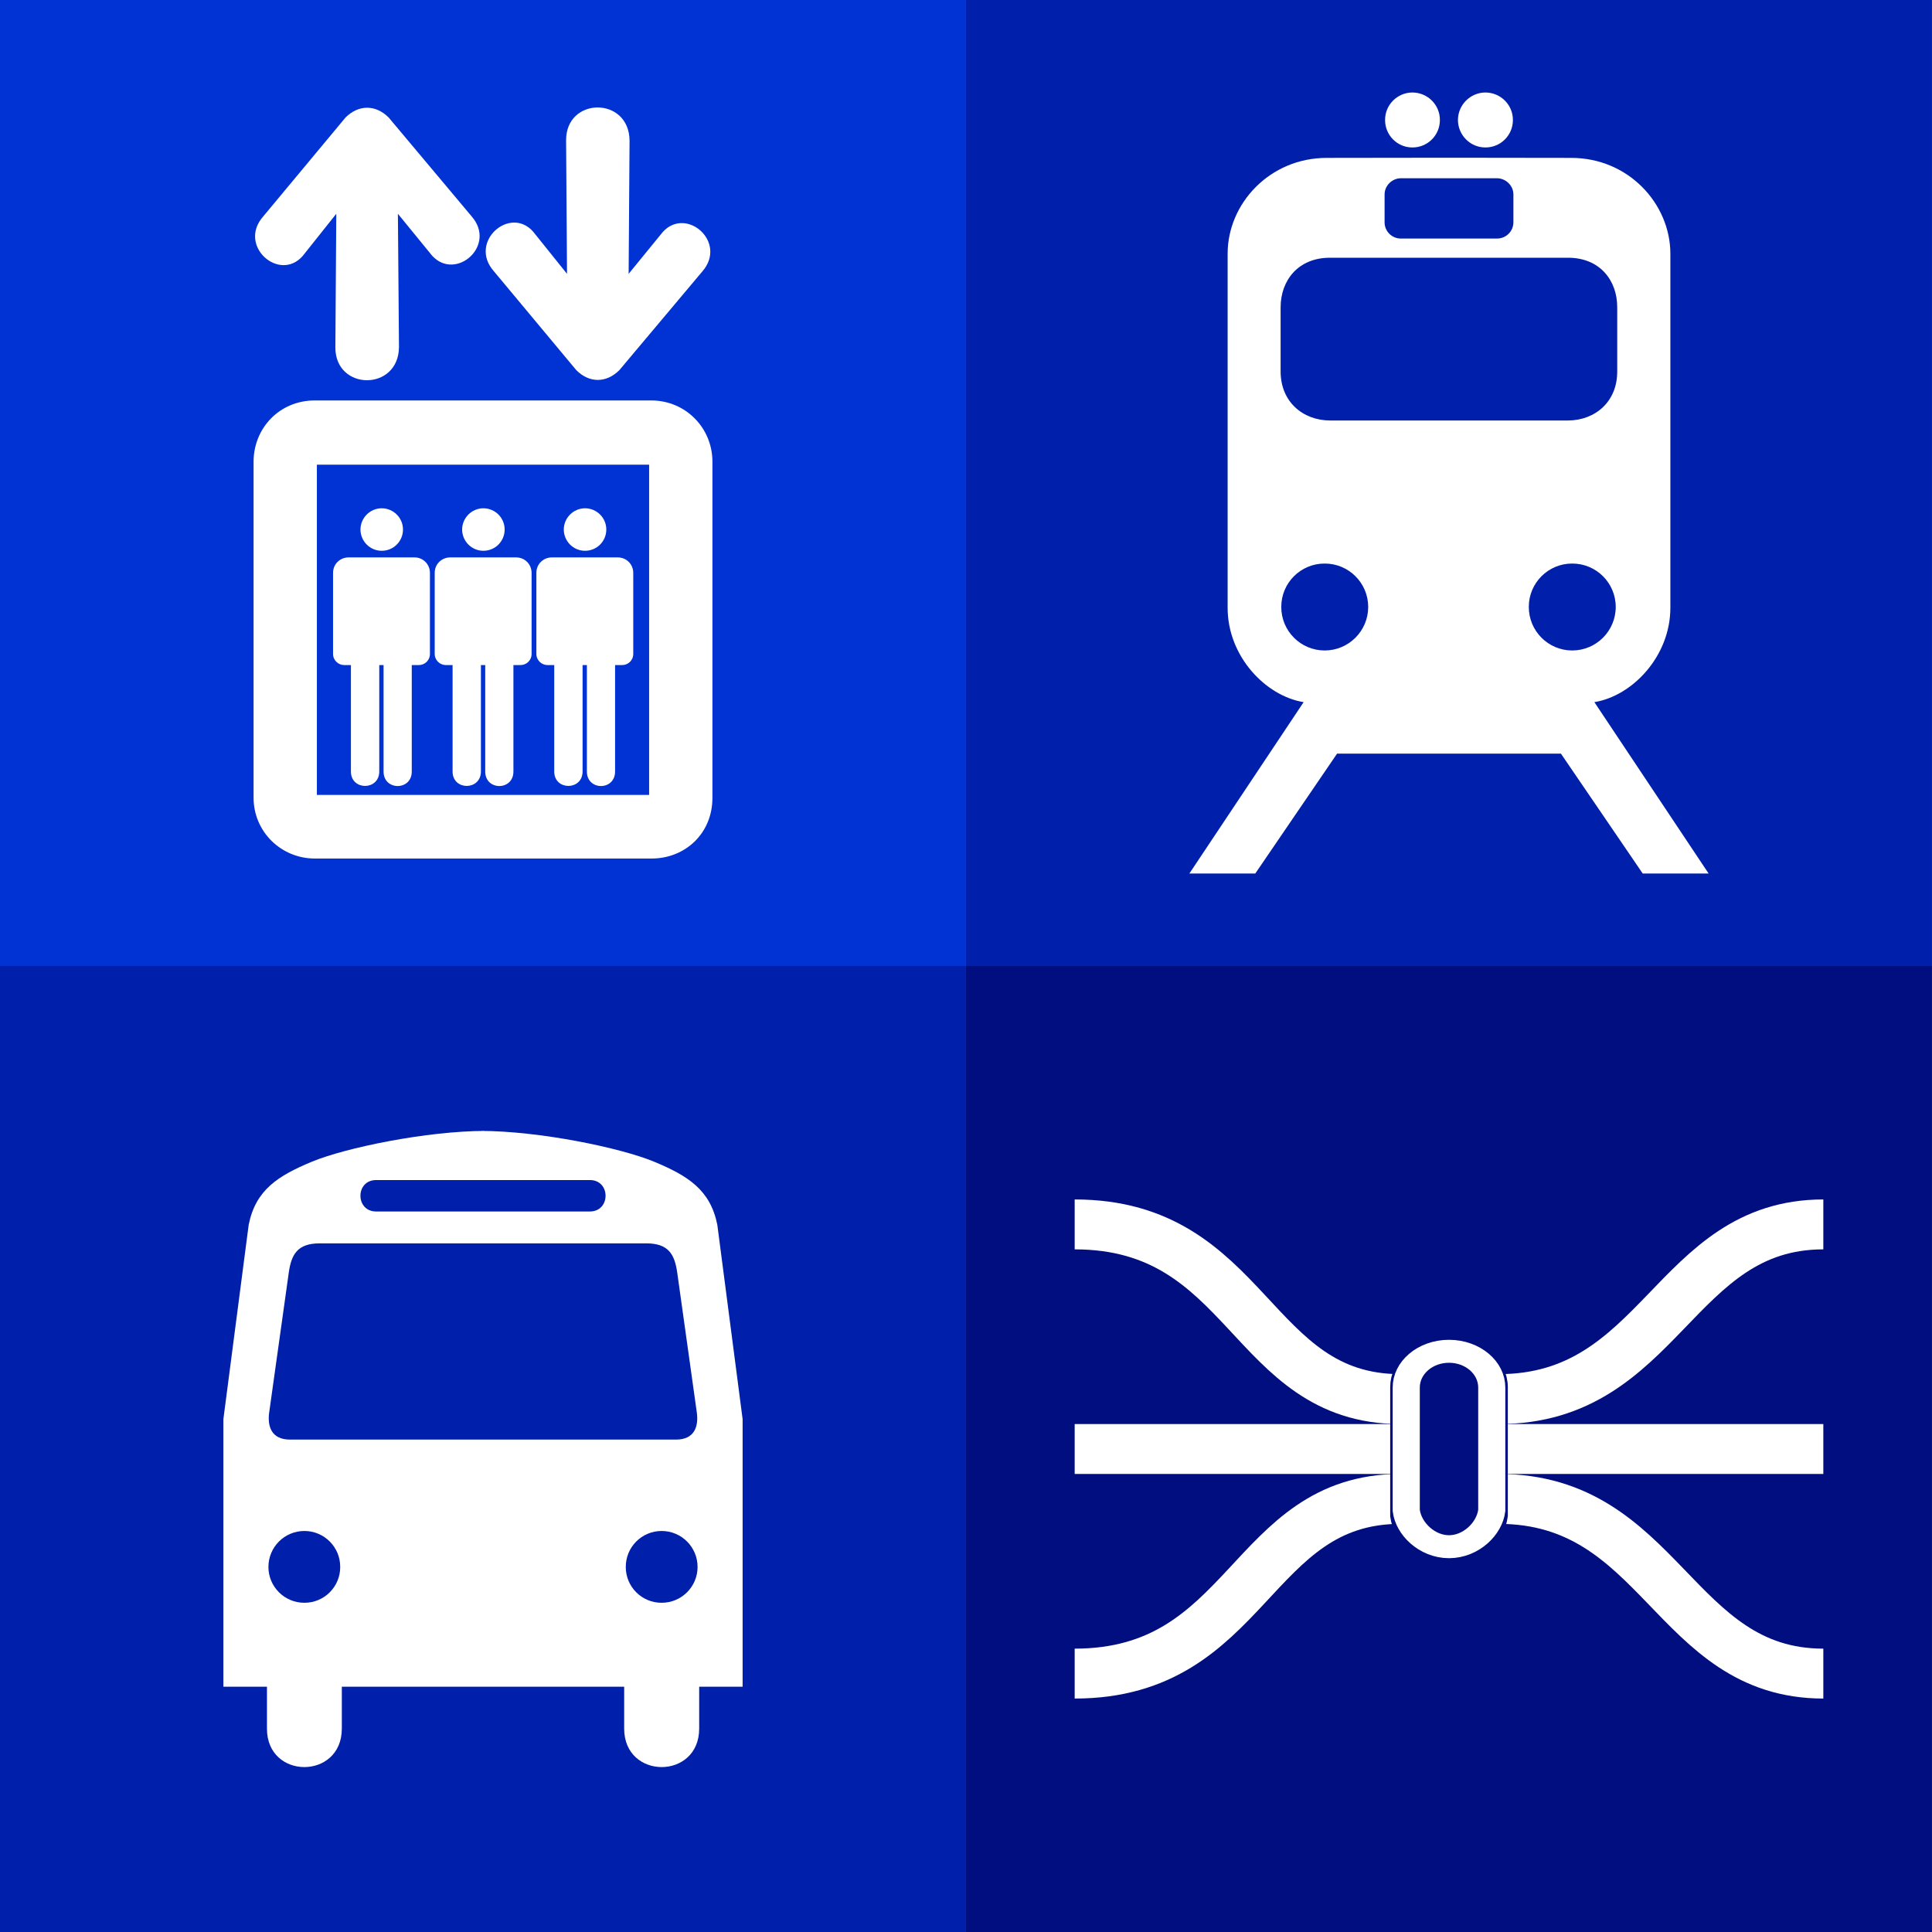
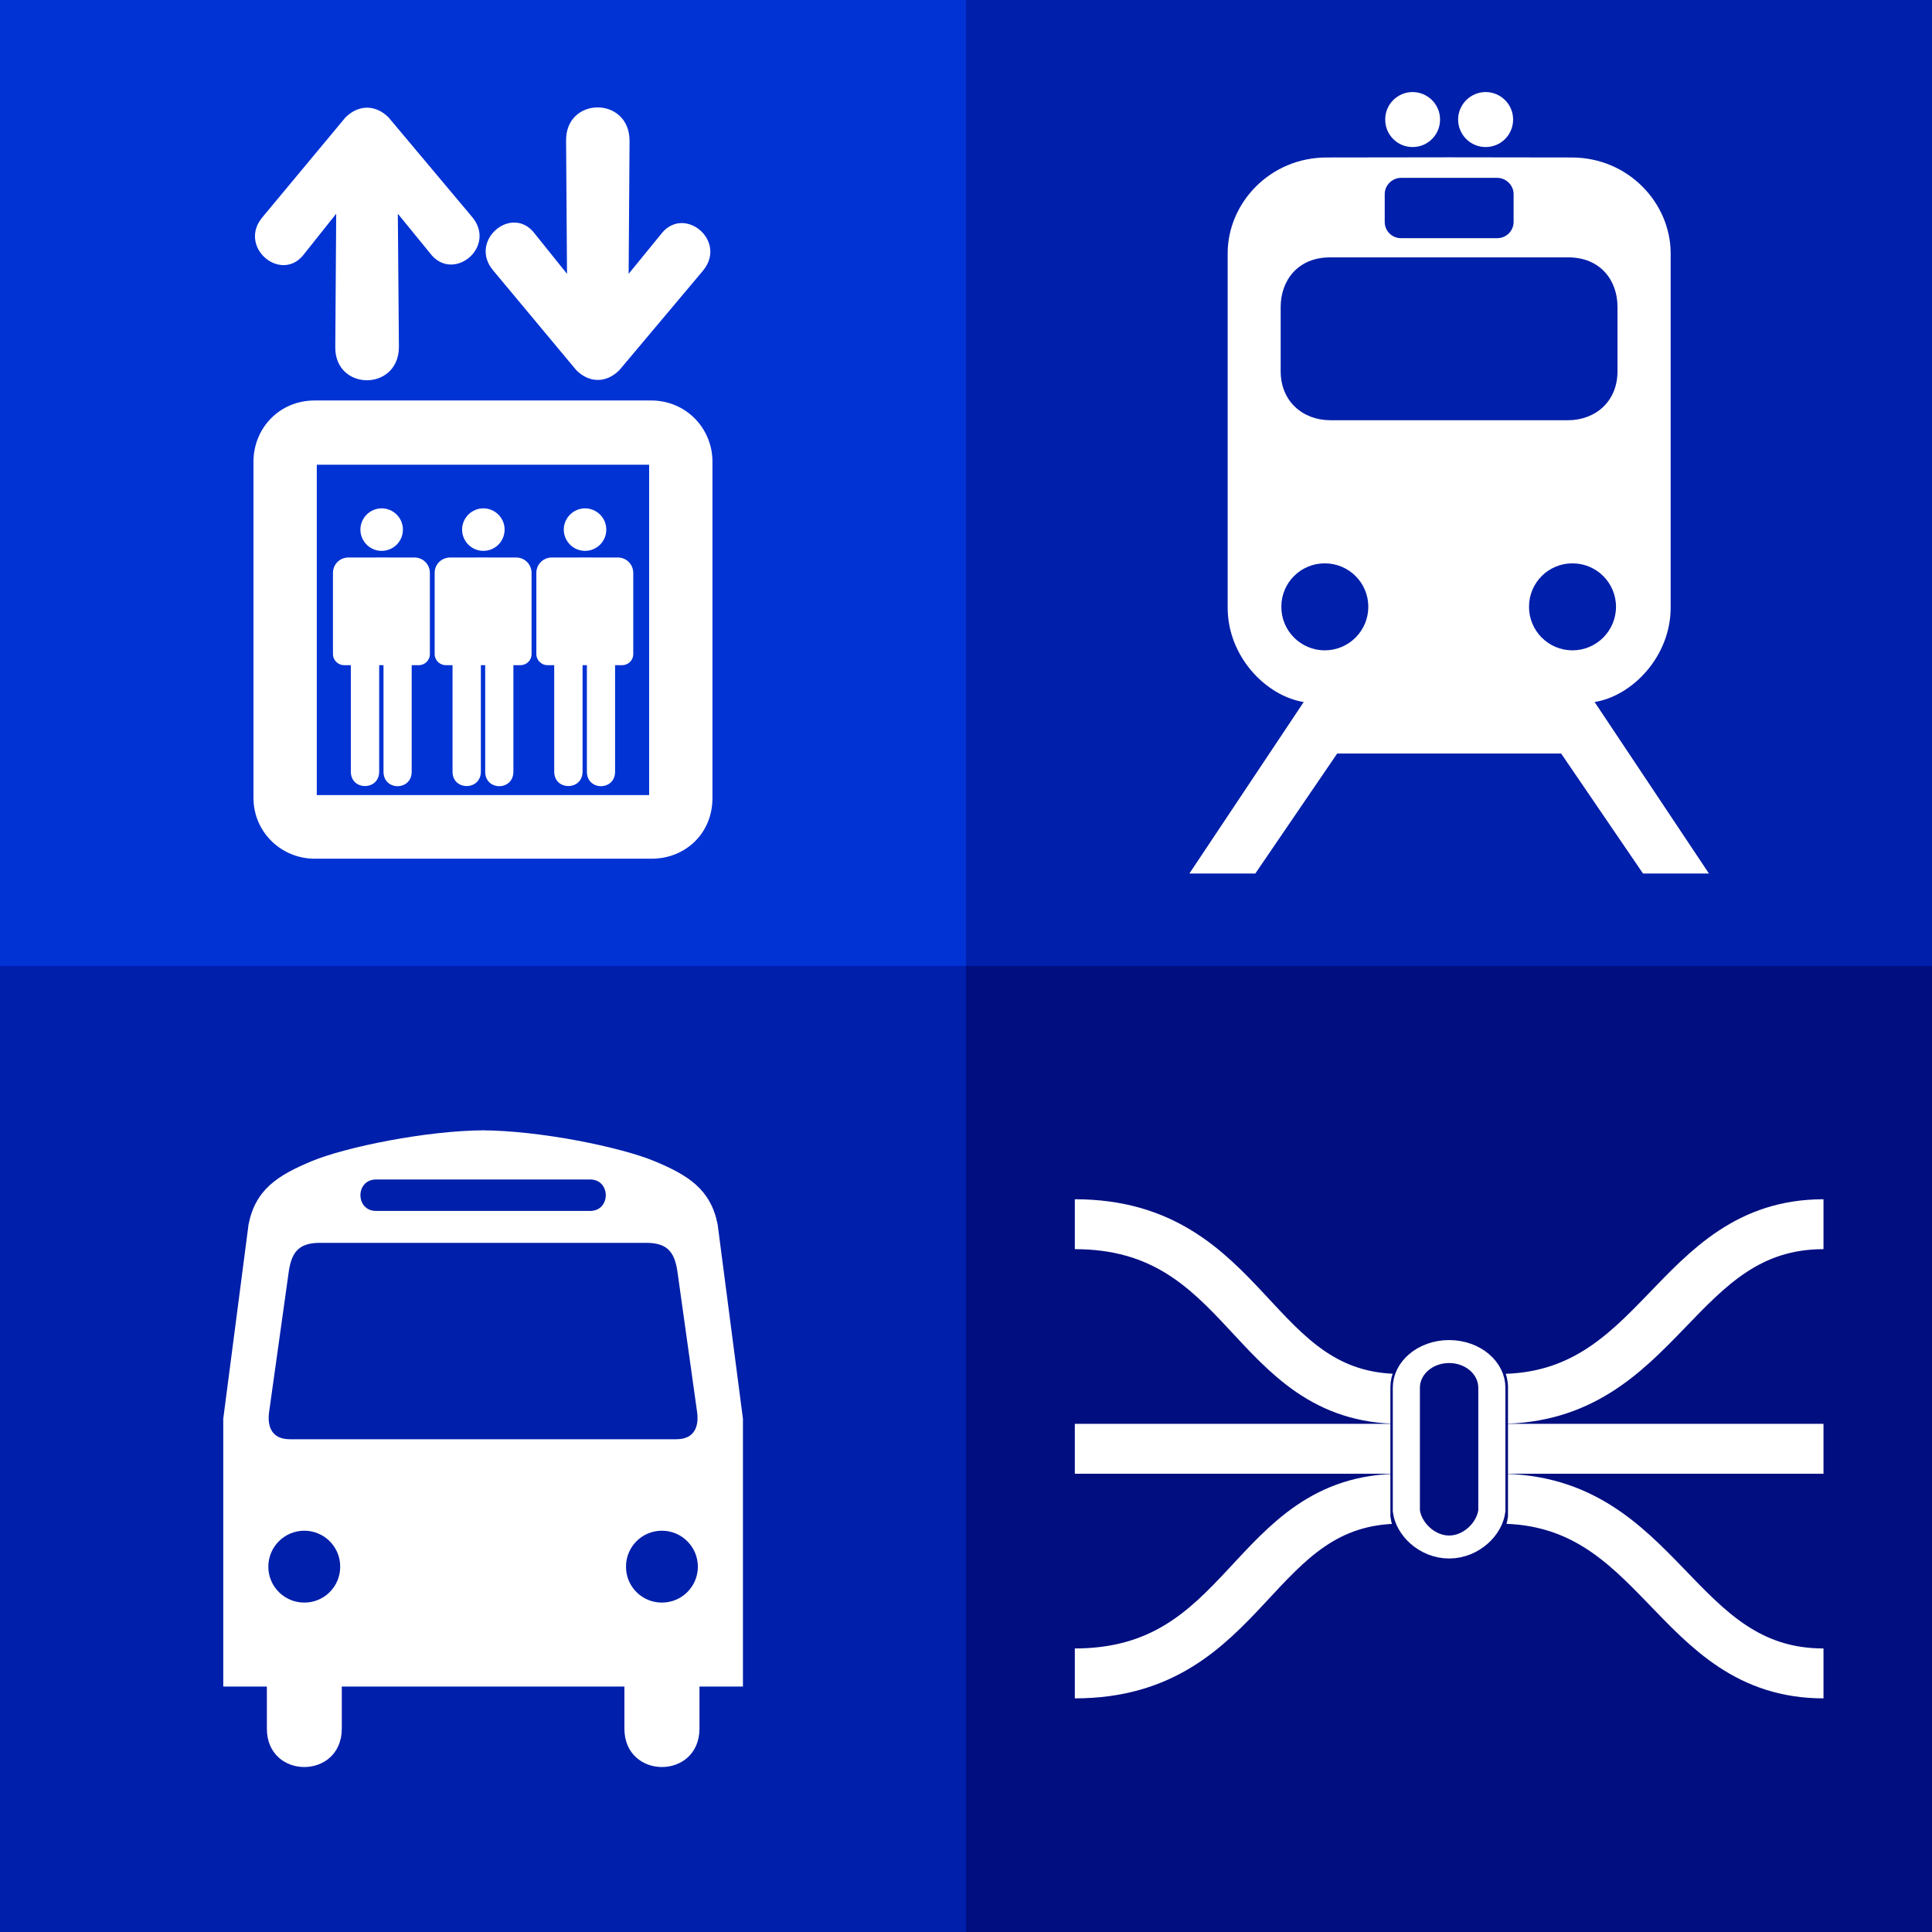
- <svg xmlns="http://www.w3.org/2000/svg" width="40mm" height="40mm" viewBox="0 0 40 40" version="1.1">
-   <defs />
-   <g>
-     <g transform="translate(-12.51841,-11.91297)">
-       <rect width="20" height="20" x="12.518" y="11.913" style="fill:#0032d4;fill-opacity:1;stroke-width:0.252" />
-       <rect width="20" height="20" x="32.518" y="11.913" style="fill:#001faa;fill-opacity:1;stroke-width:0.252" />
-       <rect width="20" height="20" x="12.518" y="31.913" style="fill:#001faa;fill-opacity:1;stroke-width:0.252" />
-       <rect width="20" height="20" x="32.518" y="31.913" style="fill:#000e80;fill-opacity:1;stroke-width:0.252" />
-       <g transform="matrix(0.00342793,0,0,-0.00342805,37.10828,30.03317)">
-         <g>
-           <g>
-             <g>
-               <path d="m 1357.25,4395.25 c -91.22,-0.21 -165.48,74.07 -165,166 -0.48,91.35 73.78,165.63 165,166 92.06,-0.37 166.34,-74.65 166,-166 0.34,-91.93 -73.94,-166.21 -166,-166" style="fill:#ffffff;fill-opacity:1;fill-rule:nonzero;stroke:none" transform="translate(2.955351e-4,-5.9107019e-4)" />
-               <path d="m 1798.25,4395.25 c 91.94,-0.21 166.2,74.07 166,166 0.2,91.35 -74.06,165.63 -166,166 -91.34,-0.37 -165.62,-74.65 -166,-166 0.38,-91.93 74.66,-166.21 166,-166" style="fill:#ffffff;fill-opacity:1;fill-rule:nonzero;stroke:none" transform="translate(2.955351e-4,-5.9107019e-4)" />
-               <path d="m 1578.25,734.25 h 676 l 494,-724 h 398 l -690,1035 c 229.97,37.25 459.04,277.25 459,570 v 2138 c 0.04,302.25 -253.96,579.39 -599,579 l -735,1 v 0 l -741,-1 c -345.32,0.39 -599.32,-276.75 -599,-579 v -2138 c -0.32,-292.75 228.75,-532.75 459,-570 l -690,-1035 h 398 l 494,724 h 676" style="fill:#ffffff;fill-opacity:1;fill-rule:nonzero;stroke:none" />
-               <path d="m 2322.25,1357.25 c 145.43,0.12 263.01,117.71 263,263 0.01,144.8 -117.57,262.38 -263,262 -144.67,0.38 -262.25,-117.2 -262,-262 -0.25,-145.29 117.33,-262.88 262,-263" style="fill:#001faa;fill-opacity:1;fill-rule:nonzero;stroke:none" />
-               <path d="m 1578.25,2746.25 h 718 c 164.97,0.49 299.97,113.75 298,299 v 385 c 0.45,159.75 -103.03,299.37 -298,299 h -1436 c -195.25,0.37 -298.73,-139.25 -299,-299 v -385 C 560,2860 695,2746.74 860.25,2746.25 h 718" style="fill:#001faa;fill-opacity:1;fill-rule:nonzero;stroke:none" />
-               <path d="m 1578.25,3845.25 h 290 c 55.47,-0.38 98.63,44.75 99,97 v 170 c -0.37,52.75 -46.03,96.85 -99,97 h -290 -291 c -52.25,-0.15 -97.91,-44.25 -98,-97 v -170 c 0.09,-52.25 43.25,-97.38 98,-97 h 291" style="fill:#001faa;fill-opacity:1;fill-rule:nonzero;stroke:none" />
-               <path d="m 827.25,1357.25 c -144.801,0.12 -262.379,117.71 -262,263 -0.379,144.8 117.199,262.38 262,262 145.301,0.38 262.88,-117.2 263,-262 -0.12,-145.29 -117.699,-262.88 -263,-263" style="fill:#001faa;fill-opacity:1;fill-rule:nonzero;stroke:none" />
-             </g>
-           </g>
-         </g>
-       </g>
-       <g transform="matrix(0.00302732,0,0,-0.00302732,17.72414,48.65819)" style="fill:#ffffff">
-         <g transform="translate(-209.0811,-44.7913)">
-           <path d="m 1810.25,4448.25 c -402.8,-0.15 -958.738,-115.17 -1189,-211 -229.82,-95.87 -383.18,-191.72 -431,-431 l -173,-1329 v -1830 h 298 v -287 c -0.5,-350.25 511.68,-350.25 512,0 v 287 h 1931 v -287 c 0.32,-350.25 512.5,-350.25 513,0 v 287 h 297 v 1830 l -173,1329 c -47.82,239.28 -201.18,335.13 -431,431 -230.26,95.83 -786.2,210.85 -1189,211" style="fill:#ffffff;fill-opacity:1;fill-rule:nonzero;stroke:none" />
-           <path d="m 3014.25,1221.25 c 135.88,-0.38 245.88,109.64 246,245 -0.12,136 -110.12,246.02 -246,246 -135.48,0.02 -245.49,-110 -245,-246 -0.49,-135.36 109.52,-245.38 245,-245" style="fill:#001faa;fill-opacity:1;fill-rule:nonzero;stroke:none" />
-           <path d="m 571.25,1221.25 c -135.879,-0.38 -245.879,109.64 -246,245 0.121,136 110.121,246.02 246,246 135.48,0.02 245.488,-110 245,-246 0.488,-135.36 -109.52,-245.38 -245,-245" style="fill:#001faa;fill-opacity:1;fill-rule:nonzero;stroke:none" />
-           <path d="m 1774.25,3897.25 h -712 c -143.641,-0.28 -143.641,215.38 0,215 h 1461 c 143.64,0.38 143.64,-215.28 0,-215 h -749" style="fill:#001faa;fill-opacity:1;fill-rule:nonzero;stroke:none" />
-           <path d="m 1774.25,3679.25 h -1099 c -152.352,-0.02 -192.031,-77.19 -210,-194 l -135,-964 c -12.27,-92.08 14.441,-183.75 142,-184 h 2641 c 127.56,0.25 154.27,91.92 142,184 l -135,964 c -17.97,116.81 -57.65,193.98 -210,194 h -1136" style="fill:#001faa;fill-opacity:1;fill-rule:nonzero;stroke:none" />
-         </g>
-       </g>
-       <g transform="matrix(0.00318899,0,0,-0.00318899,17.40087,29.74932)">
-         <path d="m 115.25,415.25 v 2180 c 0.039,217.25 167.25,397.85 397,398 h 2185 c 222.75,-0.15 397.25,-178.25 397,-398 v -2181 C 3095,182.5 2917.5,19.551 2700.25,19.25 h -2188 v 0 c -217.25,0.262 -397.418,173.25 -397,396" style="fill:#ffffff;fill-opacity:1;fill-rule:nonzero;stroke:none" />
-         <path d="m 526.25,432.25 h 2157 v 2144 h -2157 z" style="fill:#0032d4;fill-opacity:1;fill-rule:nonzero;stroke:none" />
-         <path d="m 2144.25,4680.25 c -2.9,285.22 409.6,288.44 412,0 l -6,-865 222,272 c 152.75,167.75 422.13,-66.62 256,-257 l -538,-640 c -85.25,-85.25 -195.75,-84.74 -280,0 l -536,643 c -166.12,189.88 105.75,426.75 256,256 l 220,-274 -6,865" style="fill:#ffffff;fill-opacity:1;fill-rule:nonzero;stroke:none" />
-         <path d="m 646.25,3339.25 c -2.398,-284.72 410.1,-287.94 413,0 l -7,866 222,-272 c 153.25,-168.25 422.63,66.13 256,256 l -538,641 c -84.75,84.75 -195.25,84.24 -280,0 l -535,-643 c -166.625,-190.37 105.25,-427.25 256,-257 l 219,275 -6,-866" style="fill:#ffffff;fill-opacity:1;fill-rule:nonzero;stroke:none" />
-         <path d="m 2580.25,1348.25 c 0.3,-43.25 -34.62,-73.46 -73,-73 0,0 -482.25,-0.46 -483,0 -37.79,-0.46 -73.32,30.27 -73,73 v 525 c -0.32,60.08 47.92,101.25 101,101 -0.86,0.25 427,0 427,0 57.63,0.25 101.3,-45.5 101,-101 v -525" style="fill:#ffffff;fill-opacity:1;fill-rule:nonzero;stroke:none" />
-         <path d="m 2462.25,1294.25 h -183 v -710 c -0.48,-125.762 183.25,-125.762 183,0 v 710" style="fill:#ffffff;fill-opacity:1;fill-rule:nonzero;stroke:none" />
-         <path d="m 2251.25,1294.25 h -184 v -710 c -0.11,-124.805 183.59,-124.805 184,0 v 710" style="fill:#ffffff;fill-opacity:1;fill-rule:nonzero;stroke:none" />
-         <path d="m 2267.25,2017.25 c 76.4,-0.14 138.14,61.6 138,138 0.14,75.9 -61.6,137.64 -138,138 -75.9,-0.36 -137.64,-62.1 -138,-138 0.36,-76.4 62.1,-138.14 138,-138" style="fill:#ffffff;fill-opacity:1;fill-rule:nonzero;stroke:none" />
-         <path d="m 1920.25,1348.25 c 0.3,-43.25 -34.62,-73.46 -73,-73 0,0 -482.25,-0.46 -483,0 -37.79,-0.46 -73.32,30.27 -73,73 v 525 c -0.32,60.08 47.92,101.25 101,101 -0.86,0.25 427,0 427,0 57.63,0.25 101.3,-45.5 101,-101 v -525" style="fill:#ffffff;fill-opacity:1;fill-rule:nonzero;stroke:none" />
-         <path d="m 1802.25,1294.25 h -183 v -710 c -0.48,-125.762 183.25,-125.762 183,0 v 710" style="fill:#ffffff;fill-opacity:1;fill-rule:nonzero;stroke:none" />
-         <path d="m 1591.25,1294.25 h -184 v -710 c -0.11,-124.805 183.59,-124.805 184,0 v 710" style="fill:#ffffff;fill-opacity:1;fill-rule:nonzero;stroke:none" />
-         <path d="m 1607.25,2017.25 c 76.4,-0.14 138.14,61.6 138,138 0.14,75.9 -61.6,137.64 -138,138 -75.9,-0.36 -137.64,-62.1 -138,-138 0.36,-76.4 62.1,-138.14 138,-138" style="fill:#ffffff;fill-opacity:1;fill-rule:nonzero;stroke:none" />
-         <path d="m 1260.25,1348.25 c 0.3,-43.25 -34.62,-73.46 -73,-73 0,0 -482.25,-0.46 -483,0 -37.789,-0.46 -73.324,30.27 -73,73 v 525 c -0.324,60.08 47.918,101.25 101,101 -0.863,0.25 427,0 427,0 57.63,0.25 101.3,-45.5 101,-101 v -525" style="fill:#ffffff;fill-opacity:1;fill-rule:nonzero;stroke:none" />
-         <path d="m 1142.25,1294.25 h -183 v -710 c -0.477,-125.762 183.25,-125.762 183,0 v 710" style="fill:#ffffff;fill-opacity:1;fill-rule:nonzero;stroke:none" />
-         <path d="m 931.25,1294.25 h -184 v -710 c -0.113,-124.805 183.594,-124.805 184,0 v 710" style="fill:#ffffff;fill-opacity:1;fill-rule:nonzero;stroke:none" />
-         <path d="m 947.25,2017.25 c 76.4,-0.14 138.14,61.6 138,138 0.14,75.9 -61.6,137.64 -138,138 -75.902,-0.36 -137.637,-62.1 -138,-138 0.363,-76.4 62.098,-138.14 138,-138" style="fill:#ffffff;fill-opacity:1;fill-rule:nonzero;stroke:none" />
-       </g>
-       <g transform="matrix(0.09763779,0,0,0.09763779,31.87508,34.44714)">
-         <g>
-           <path style="fill:none;stroke:#ffffff;stroke-width:10.583;stroke-linecap:butt;stroke-linejoin:miter;stroke-miterlimit:4;stroke-dasharray:none;stroke-opacity:1" d="m 29.633,28.84 c 37.042,0 37.042,37.042 69.062,37.042 21.167,0 7.28,10e-7 20.852,10e-7 34.44,0 37.086,-37.042 68.836,-37.042" />
-           <path style="fill:none;stroke:#ffffff;stroke-width:10.583;stroke-linecap:butt;stroke-linejoin:miter;stroke-miterlimit:4;stroke-dasharray:none;stroke-opacity:1" d="m 29.633,124.09 c 37.042,0 37.042,-37.042 69.062,-37.042 21.167,0 7.28,-10e-7 20.852,-10e-7 34.44,0 37.086,37.042 68.836,37.042" />
-           <path style="fill:none;stroke:#ffffff;stroke-width:10.583;stroke-linecap:butt;stroke-linejoin:miter;stroke-miterlimit:4;stroke-dasharray:none;stroke-opacity:1;paint-order:markers stroke fill" d="M 29.633,76.465 H 188.383" />
-           <g style="fill:#000516;fill-opacity:1;stroke:#000e80;stroke-width:6.711;stroke-miterlimit:4;stroke-dasharray:none;stroke-opacity:1" transform="matrix(0.8946236,0,0,0.7578358,14.3272,17.22672)">
-             <g style="fill:#000516;fill-opacity:1;stroke:#000e80;stroke-width:6.711;stroke-miterlimit:4;stroke-dasharray:none;stroke-opacity:1">
-               <path style="fill:#000516;fill-opacity:1;stroke:#000e80;stroke-width:25.366;stroke-miterlimit:4;stroke-dasharray:none;stroke-opacity:1" d="m 400,190 c -22.091,0 -40,17.909 -40,40 v 135.826 0 0 c 2.135,20.354 19.534,39.987 40,40 20.466,-0.013 37.864,-19.646 40,-40 v 0 0 V 230 c 0,-22.091 -17.909,-40 -40,-40 z" transform="scale(0.2645833)" />
-             </g>
-           </g>
-           <g style="fill:#000e80;fill-opacity:1;stroke:#ffffff;stroke-width:6.711;stroke-miterlimit:4;stroke-dasharray:none;stroke-opacity:1" transform="matrix(0.8566616,0,0,0.725679,18.34499,19.26451)">
-             <g style="fill:#000e80;fill-opacity:1;stroke:#ffffff;stroke-width:6.711;stroke-miterlimit:4;stroke-dasharray:none;stroke-opacity:1">
-               <path style="fill:#000e80;fill-opacity:1;stroke:#ffffff;stroke-width:25.366;stroke-miterlimit:4;stroke-dasharray:none;stroke-opacity:1" d="m 400,190 c -22.091,0 -40,17.909 -40,40 v 135.826 0 0 c 2.135,20.354 19.534,39.987 40,40 20.466,-0.013 37.864,-19.646 40,-40 v 0 0 V 230 c 0,-22.091 -17.909,-40 -40,-40 z" transform="scale(0.2645833)" />
-             </g>
-           </g>
-         </g>
-       </g>
-     </g>
+ <svg xmlns="http://www.w3.org/2000/svg" viewBox="0 0 40 40">
+   <path d="M12.52 11.91h20v20h-20z" style="fill:#0032d4;fill-opacity:1;stroke-width:.252" transform="translate(-12.52 -11.91)" />
+   <path d="M32.52 11.91h20v20h-20zm-20 20h20v20h-20z" style="fill:#001faa;fill-opacity:1;stroke-width:.252" transform="translate(-12.52 -11.91)" />
+   <path d="M32.52 31.91h20v20h-20z" style="fill:#000e80;fill-opacity:1;stroke-width:.252" transform="translate(-12.52 -11.91)" />
+   <path d="M1357.25 4395.25c-91.22-.21-165.48 74.07-165 166-.48 91.35 73.78 165.63 165 166 92.06-.37 166.34-74.65 166-166 .34-91.93-73.94-166.21-166-166m441 0c91.94-.21 166.2 74.07 166 166 .2 91.35-74.06 165.63-166 166-91.34-.37-165.62-74.65-166-166 .38-91.93 74.66-166.21 166-166m-220-3661h676l494-724h398l-690 1035c229.97 37.25 459.04 277.25 459 570v2138c.04 302.25-253.96 579.39-599 579l-735 1-741-1c-345.32.39-599.32-276.75-599-579v-2138c-.32-292.75 228.75-532.75 459-570l-690-1035h398l494 724z" style="fill:#fff;fill-opacity:1;fill-rule:nonzero;stroke:none" transform="matrix(.00343 0 0 -.00343 24.59 18.12)" />
+   <path d="M2322.25 1357.25c145.43.12 263.01 117.71 263 263 .01 144.8-117.57 262.38-263 262-144.67.38-262.25-117.2-262-262-.25-145.29 117.33-262.88 262-263m-744 1389h718c164.97.49 299.97 113.75 298 299v385c.45 159.75-103.03 299.37-298 299h-1436c-195.25.37-298.73-139.25-299-299v-385c-1.25-185.25 133.75-298.51 299-299zm0 1099h290c55.47-.38 98.63 44.75 99 97v170c-.37 52.75-46.03 96.85-99 97h-581c-52.25-.15-97.91-44.25-98-97v-170c.09-52.25 43.25-97.38 98-97zm-751-2488c-144.8.12-262.38 117.71-262 263-.38 144.8 117.2 262.38 262 262 145.3.38 262.88-117.2 263-262-.12-145.29-117.7-262.88-263-263" style="fill:#001faa;fill-opacity:1;fill-rule:nonzero;stroke:none" transform="matrix(.00343 0 0 -.00343 24.59 18.12)" />
+   <g style="fill:#fff">
+     <path d="M1810.25 4448.25c-402.8-.15-958.74-115.17-1189-211-229.82-95.87-383.18-191.72-431-431l-173-1329v-1830h298v-287c-.5-350.25 511.68-350.25 512 0v287h1931v-287c.32-350.25 512.5-350.25 513 0v287h297v1830l-173 1329c-47.82 239.28-201.18 335.13-431 431-230.26 95.83-786.2 210.85-1189 211" style="fill:#fff;fill-opacity:1;fill-rule:nonzero;stroke:none" transform="matrix(.00303 0 0 -.00303 4.57 36.88)" />
+     <path d="M3014.25 1221.25c135.88-.38 245.88 109.64 246 245-.12 136-110.12 246.02-246 246-135.48.02-245.49-110-245-246-.49-135.36 109.52-245.38 245-245m-2443 0c-135.88-.38-245.88 109.64-246 245 .12 136 110.12 246.02 246 246 135.48.02 245.49-110 245-246 .49-135.36-109.52-245.38-245-245m1203 2676h-712c-143.64-.28-143.64 215.38 0 215h1461c143.64.38 143.64-215.28 0-215zm0-218h-1099c-152.35-.02-192.03-77.19-210-194l-135-964c-12.27-92.08 14.44-183.75 142-184h2641c127.56.25 154.27 91.92 142 184l-135 964c-17.97 116.81-57.65 193.98-210 194z" style="fill:#001faa;fill-opacity:1;fill-rule:nonzero;stroke:none" transform="matrix(.00303 0 0 -.00303 4.57 36.88)" />
+   </g>
+   <path d="M115.25 415.25v2180c.04 217.25 167.25 397.85 397 398h2185c222.75-.15 397.25-178.25 397-398v-2181c.75-231.75-176.75-394.7-394-395h-2188c-217.25.26-397.42 173.25-397 396" style="fill:#fff;fill-opacity:1;fill-rule:nonzero;stroke:none" transform="matrix(.00319 0 0 -.00319 4.88 17.84)" />
+   <path d="M526.25 432.25h2157v2144h-2157z" style="fill:#0032d4;fill-opacity:1;fill-rule:nonzero;stroke:none" transform="matrix(.00319 0 0 -.00319 4.88 17.84)" />
+   <path d="M2144.25 4680.25c-2.9 285.22 409.6 288.44 412 0l-6-865 222 272c152.75 167.75 422.13-66.62 256-257l-538-640c-85.25-85.25-195.75-84.74-280 0l-536 643c-166.12 189.88 105.75 426.75 256 256l220-274zm-1498-1341c-2.4-284.72 410.1-287.94 413 0l-7 866 222-272c153.25-168.25 422.63 66.13 256 256l-538 641c-84.75 84.75-195.25 84.24-280 0l-535-643c-166.62-190.37 105.25-427.25 256-257l219 275zm1934-1991c.3-43.25-34.62-73.46-73-73 0 0-482.25-.46-483 0-37.79-.46-73.32 30.27-73 73v525c-.32 60.08 47.92 101.25 101 101-.86.25 427 0 427 0 57.63.25 101.3-45.5 101-101z" style="fill:#fff;fill-opacity:1;fill-rule:nonzero;stroke:none" transform="matrix(.00319 0 0 -.00319 4.88 17.84)" />
+   <path d="M2462.25 1294.25h-183v-710c-.48-125.76 183.25-125.76 183 0zm-211 0h-184v-710c-.11-124.8 183.59-124.8 184 0zm16 723a137.6 137.6 0 0 1 138 138c.14 75.9-61.6 137.64-138 138-75.9-.36-137.64-62.1-138-138 .36-76.4 62.1-138.14 138-138m-347-669c.3-43.25-34.62-73.46-73-73 0 0-482.25-.46-483 0-37.79-.46-73.32 30.27-73 73v525c-.32 60.08 47.92 101.25 101 101-.86.25 427 0 427 0 57.63.25 101.3-45.5 101-101z" style="fill:#fff;fill-opacity:1;fill-rule:nonzero;stroke:none" transform="matrix(.00319 0 0 -.00319 4.88 17.84)" />
+   <path d="M1802.25 1294.25h-183v-710c-.48-125.76 183.25-125.76 183 0zm-211 0h-184v-710c-.11-124.8 183.59-124.8 184 0zm16 723a137.6 137.6 0 0 1 138 138c.14 75.9-61.6 137.64-138 138-75.9-.36-137.64-62.1-138-138 .36-76.4 62.1-138.14 138-138m-347-669c.3-43.25-34.62-73.46-73-73 0 0-482.25-.46-483 0-37.79-.46-73.32 30.27-73 73v525c-.32 60.08 47.92 101.25 101 101-.86.25 427 0 427 0 57.63.25 101.3-45.5 101-101z" style="fill:#fff;fill-opacity:1;fill-rule:nonzero;stroke:none" transform="matrix(.00319 0 0 -.00319 4.88 17.84)" />
+   <path d="M1142.25 1294.25h-183v-710c-.48-125.76 183.25-125.76 183 0zm-211 0h-184v-710c-.11-124.8 183.6-124.8 184 0zm16 723a137.6 137.6 0 0 1 138 138c.14 75.9-61.6 137.64-138 138-75.9-.36-137.64-62.1-138-138 .36-76.4 62.1-138.14 138-138" style="fill:#fff;fill-opacity:1;fill-rule:nonzero;stroke:none" transform="matrix(.00319 0 0 -.00319 4.88 17.84)" />
+   <path d="M29.63 28.84c37.05 0 37.05 37.04 69.07 37.04h20.85c34.44 0 37.08-37.04 68.83-37.04M29.63 124.09c37.05 0 37.05-37.04 69.07-37.04h20.85c34.44 0 37.08 37.04 68.83 37.04" style="fill:none;stroke:#fff;stroke-width:10.583;stroke-linecap:butt;stroke-linejoin:miter;stroke-miterlimit:4;stroke-dasharray:none;stroke-opacity:1" transform="translate(19.36 22.53)scale(.09764)" />
+   <path d="M29.63 76.46h158.75" style="fill:none;stroke:#fff;stroke-width:10.583;stroke-linecap:butt;stroke-linejoin:miter;stroke-miterlimit:4;stroke-dasharray:none;stroke-opacity:1;paint-order:markers stroke fill" transform="translate(19.36 22.53)scale(.09764)" />
+   <g style="fill:#000516;fill-opacity:1;stroke:#000e80;stroke-width:6.711;stroke-miterlimit:4;stroke-dasharray:none;stroke-opacity:1">
+     <path d="M400 190a40 40 0 0 0-40 40v135.83c2.14 20.35 19.53 39.98 40 40 20.47-.02 37.86-19.65 40-40V230a40 40 0 0 0-40-40z" style="fill:#000516;fill-opacity:1;stroke:#000e80;stroke-width:25.366;stroke-miterlimit:4;stroke-dasharray:none;stroke-opacity:1" transform="matrix(.02311 0 0 .01958 20.76 24.22)" />
+   </g>
+   <g style="fill:#000e80;fill-opacity:1;stroke:#fff;stroke-width:6.711;stroke-miterlimit:4;stroke-dasharray:none;stroke-opacity:1">
+     <path d="M400 190a40 40 0 0 0-40 40v135.83c2.14 20.35 19.53 39.98 40 40 20.47-.02 37.86-19.65 40-40V230a40 40 0 0 0-40-40z" style="fill:#000e80;fill-opacity:1;stroke:#fff;stroke-width:25.366;stroke-miterlimit:4;stroke-dasharray:none;stroke-opacity:1" transform="matrix(.02213 0 0 .01875 21.15 24.42)" />
  </g>
</svg>
